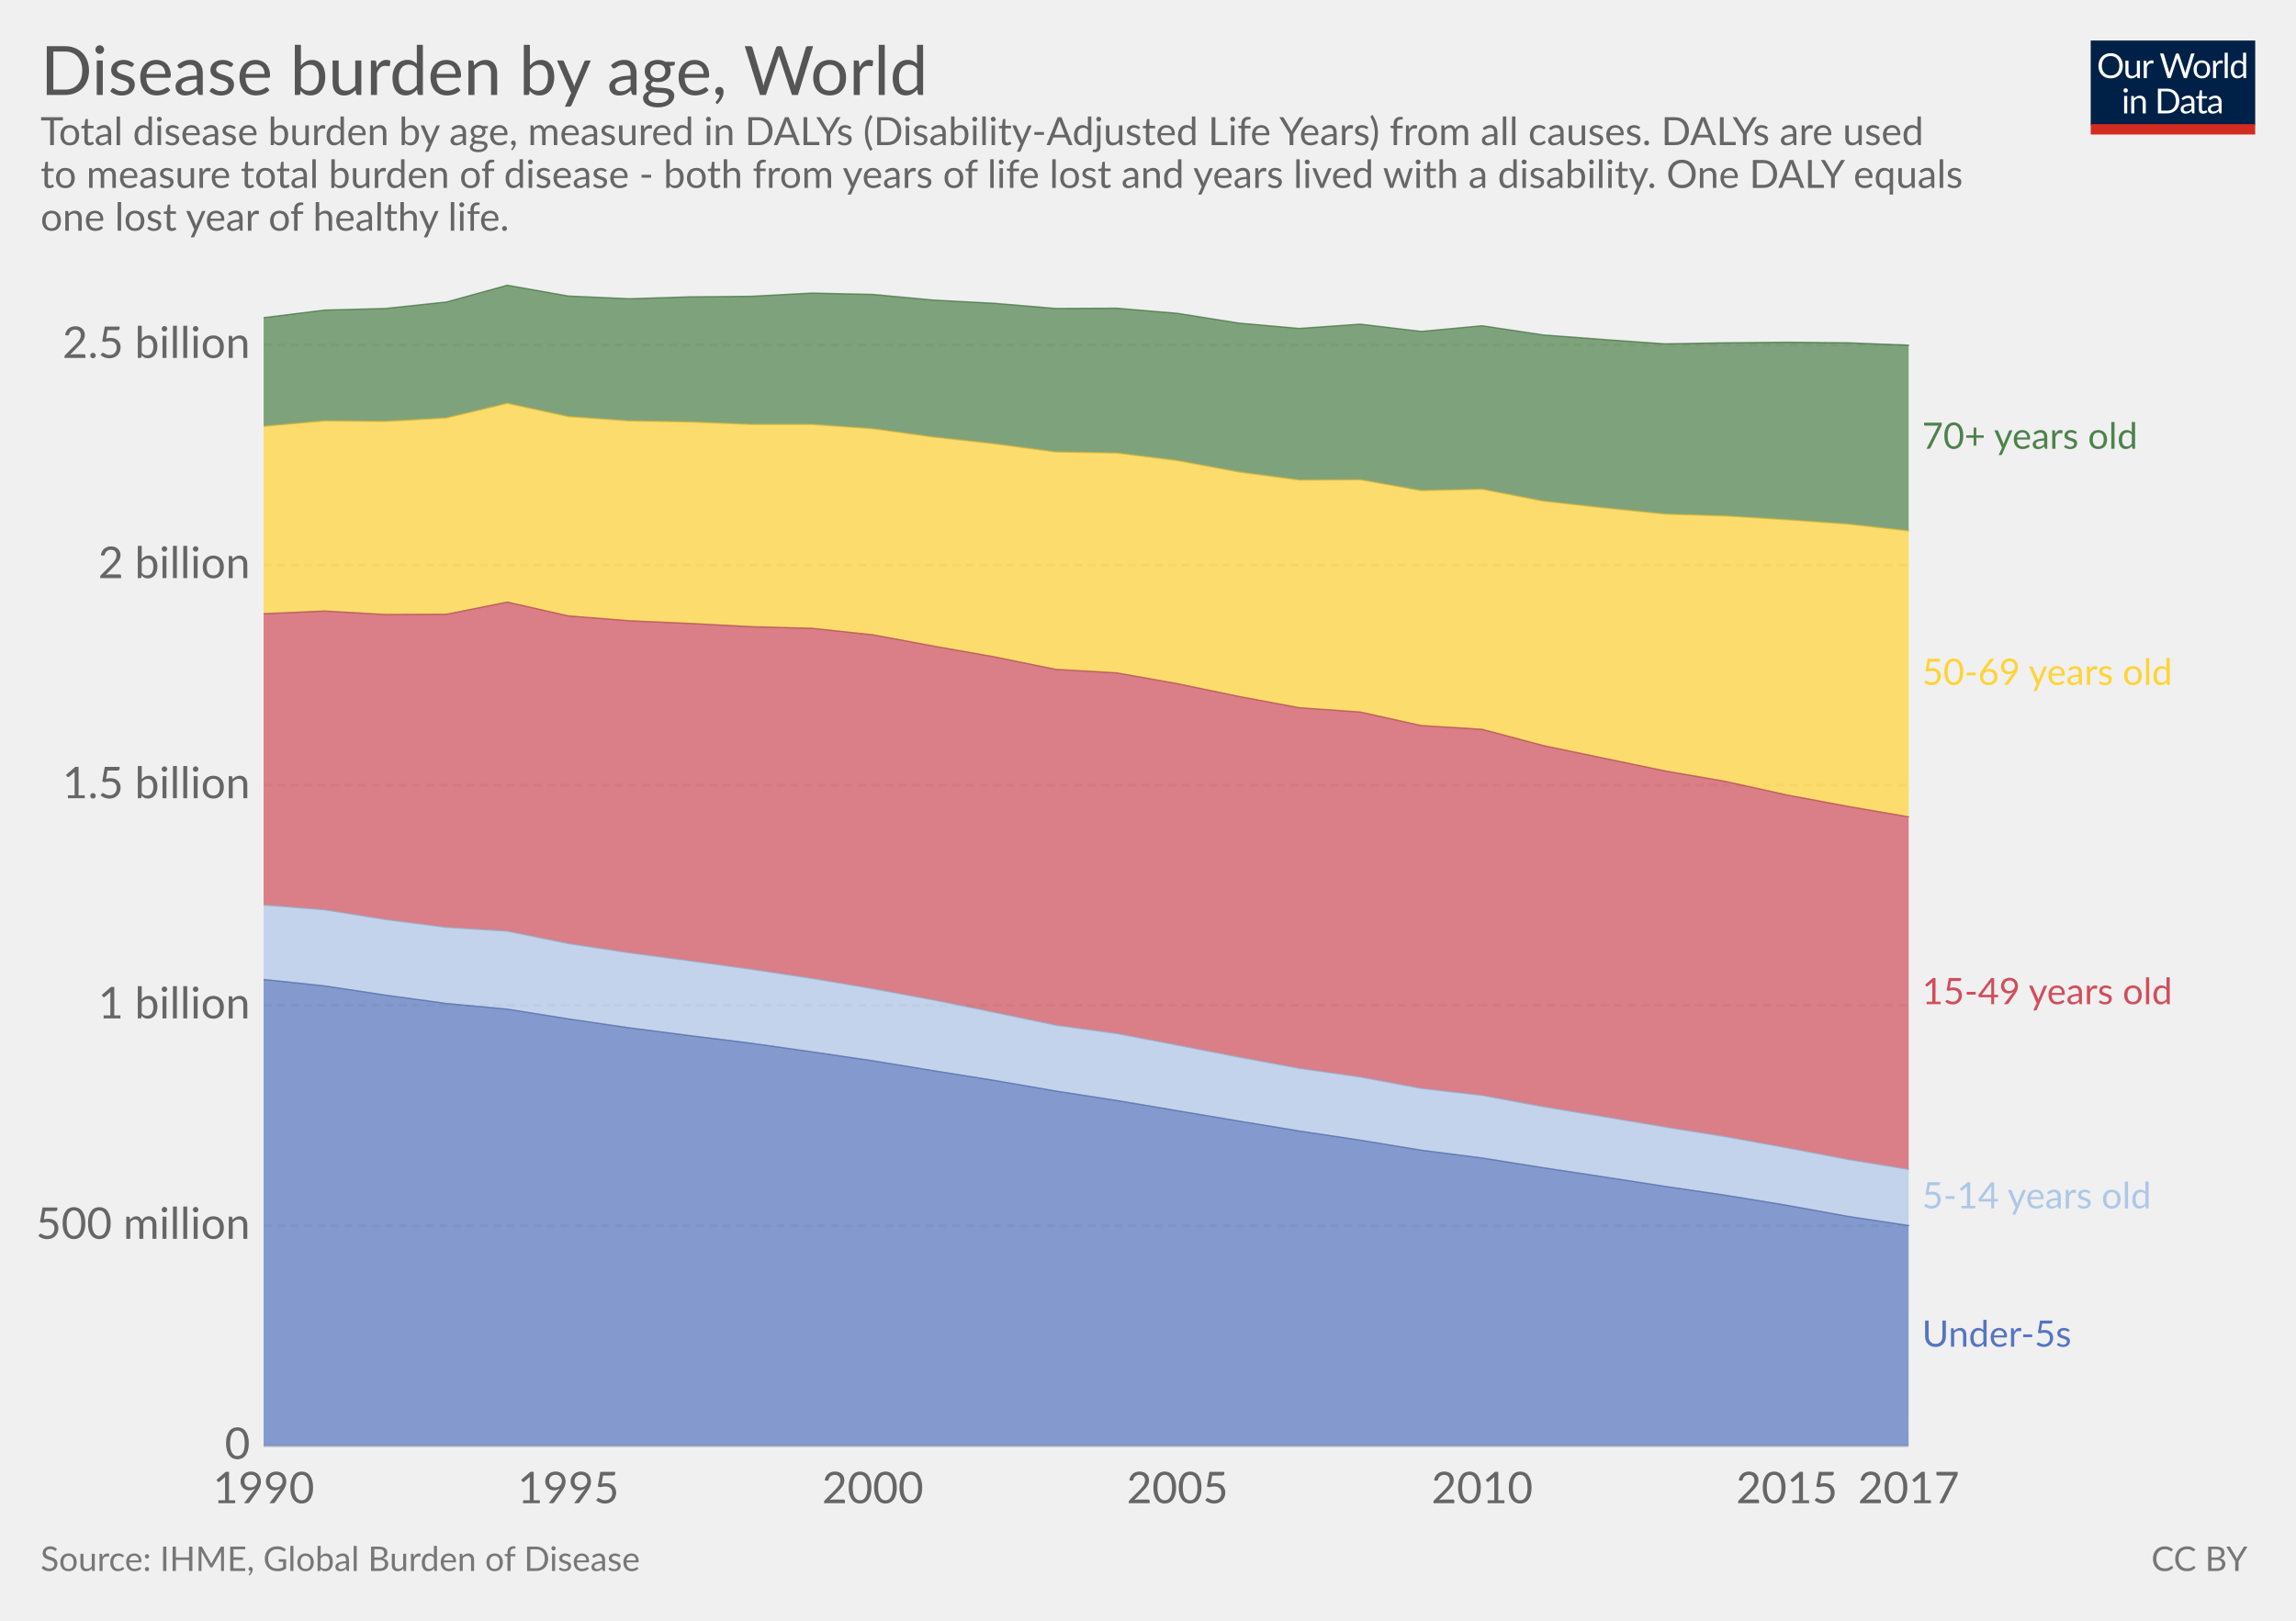
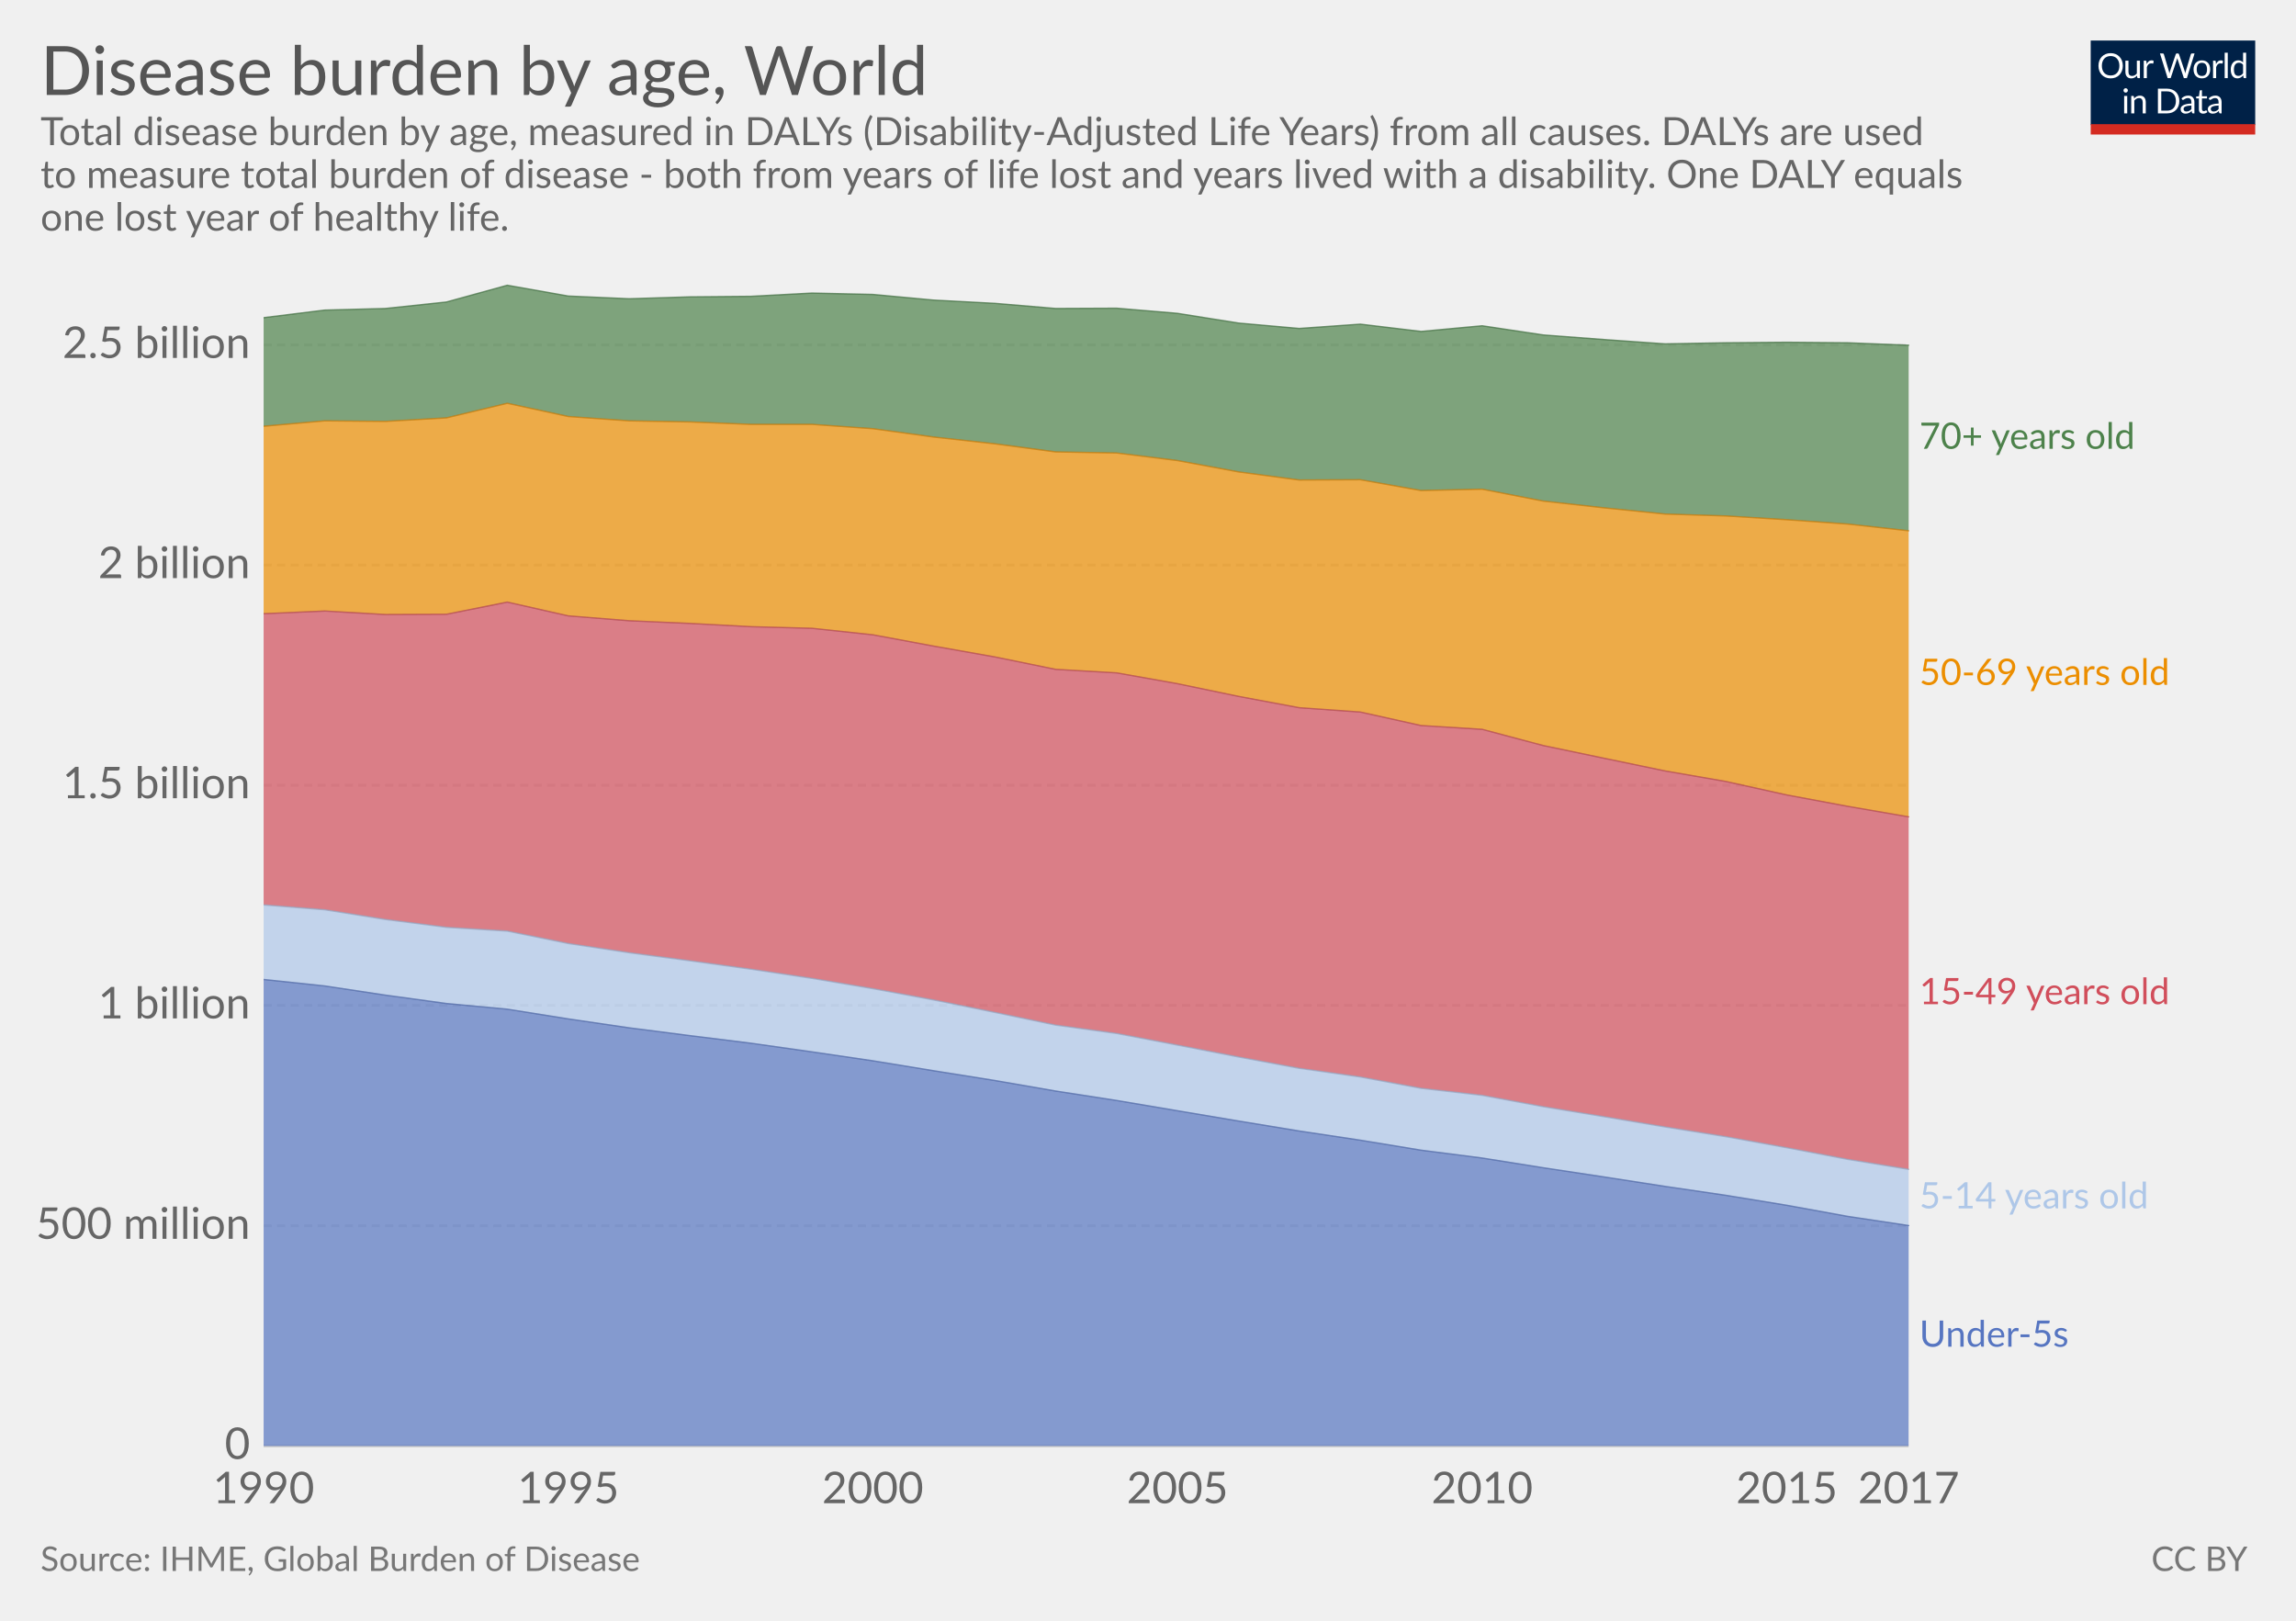
<svg xmlns="http://www.w3.org/2000/svg" version="1.1" style="font-family:Lato, 'Helvetica Neue', Helvetica, Arial, sans-serif;font-size:18px;background-color:white;text-rendering:optimizeLegibility;-webkit-font-smoothing:antialiased" width="850" height="600">
  <g class="HeaderView">
    <g transform="translate(774, 15) scale(0.29)">
      <svg width="210" height="120" viewBox="0 0 210 120" fill="none">
        <g clip-path="url(#clip0)">
          <path d="M0 0H210V107.89H0V0Z" fill="#002147" />
          <path d="M40.979 32.248C40.979 34.609 40.605 36.78 39.857 38.76C39.109 40.725 38.053 42.419 36.689 43.842C35.325 45.265 33.682 46.372 31.761 47.164C29.854 47.941 27.742 48.33 25.425 48.33C23.107 48.33 20.995 47.941 19.089 47.164C17.182 46.372 15.547 45.265 14.183 43.842C12.819 42.419 11.763 40.725 11.015 38.76C10.267 36.78 9.893 34.609 9.893 32.248C9.893 29.887 10.267 27.723 11.015 25.758C11.763 23.778 12.819 22.077 14.183 20.654C15.547 19.217 17.182 18.102 19.089 17.31C20.995 16.518 23.107 16.122 25.425 16.122C27.742 16.122 29.854 16.518 31.761 17.31C33.682 18.102 35.325 19.217 36.689 20.654C38.053 22.077 39.109 23.778 39.857 25.758C40.605 27.723 40.979 29.887 40.979 32.248ZM36.601 32.248C36.601 30.312 36.337 28.574 35.809 27.034C35.281 25.494 34.533 24.196 33.565 23.14C32.597 22.069 31.423 21.248 30.045 20.676C28.666 20.104 27.126 19.818 25.425 19.818C23.738 19.818 22.205 20.104 20.827 20.676C19.448 21.248 18.267 22.069 17.285 23.14C16.317 24.196 15.569 25.494 15.041 27.034C14.513 28.574 14.249 30.312 14.249 32.248C14.249 34.184 14.513 35.922 15.041 37.462C15.569 38.987 16.317 40.285 17.285 41.356C18.267 42.412 19.448 43.226 20.827 43.798C22.205 44.355 23.738 44.634 25.425 44.634C27.126 44.634 28.666 44.355 30.045 43.798C31.423 43.226 32.597 42.412 33.565 41.356C34.533 40.285 35.281 38.987 35.809 37.462C36.337 35.922 36.601 34.184 36.601 32.248ZM62.823 25.714V48H60.491C59.934 48 59.582 47.729 59.435 47.186L59.127 44.788C58.159 45.859 57.074 46.724 55.871 47.384C54.669 48.029 53.29 48.352 51.735 48.352C50.518 48.352 49.44 48.154 48.501 47.758C47.577 47.347 46.8 46.775 46.169 46.042C45.539 45.309 45.062 44.421 44.739 43.38C44.431 42.339 44.277 41.187 44.277 39.926V25.714H48.193V39.926C48.193 41.613 48.575 42.918 49.337 43.842C50.115 44.766 51.295 45.228 52.879 45.228C54.038 45.228 55.116 44.957 56.113 44.414C57.125 43.857 58.057 43.094 58.907 42.126V25.714H62.823ZM71.43 30.18C72.135 28.655 73 27.467 74.027 26.616C75.053 25.751 76.307 25.318 77.789 25.318C78.258 25.318 78.705 25.369 79.131 25.472C79.571 25.575 79.959 25.736 80.297 25.956L80.011 28.882C79.923 29.249 79.703 29.432 79.351 29.432C79.145 29.432 78.845 29.388 78.449 29.3C78.053 29.212 77.605 29.168 77.107 29.168C76.403 29.168 75.772 29.271 75.215 29.476C74.672 29.681 74.181 29.989 73.741 30.4C73.315 30.796 72.927 31.295 72.575 31.896C72.237 32.483 71.929 33.157 71.651 33.92V48H67.713V25.714H69.957C70.382 25.714 70.675 25.795 70.837 25.956C70.998 26.117 71.108 26.396 71.167 26.792L71.43 30.18ZM132.589 16.474L122.755 48H118.927L110.941 23.954C110.867 23.719 110.794 23.47 110.721 23.206C110.662 22.942 110.596 22.663 110.523 22.37C110.449 22.663 110.376 22.942 110.303 23.206C110.23 23.47 110.156 23.719 110.083 23.954L102.053 48H98.225L88.391 16.474H91.933C92.314 16.474 92.629 16.569 92.879 16.76C93.143 16.951 93.311 17.193 93.385 17.486L99.897 39.398C99.999 39.794 100.095 40.219 100.183 40.674C100.285 41.129 100.381 41.613 100.469 42.126C100.571 41.613 100.674 41.129 100.777 40.674C100.894 40.205 101.019 39.779 101.151 39.398L108.565 17.486C108.653 17.237 108.821 17.009 109.071 16.804C109.335 16.584 109.65 16.474 110.017 16.474H111.249C111.63 16.474 111.938 16.569 112.173 16.76C112.407 16.951 112.583 17.193 112.701 17.486L120.093 39.398C120.225 39.779 120.342 40.19 120.445 40.63C120.562 41.07 120.672 41.532 120.775 42.016C120.848 41.532 120.929 41.07 121.017 40.63C121.105 40.19 121.2 39.779 121.303 39.398L127.837 17.486C127.91 17.222 128.072 16.987 128.321 16.782C128.585 16.577 128.9 16.474 129.267 16.474H132.589ZM141.94 25.362C143.568 25.362 145.034 25.633 146.34 26.176C147.645 26.719 148.76 27.489 149.684 28.486C150.608 29.483 151.312 30.693 151.796 32.116C152.294 33.524 152.544 35.101 152.544 36.846C152.544 38.606 152.294 40.19 151.796 41.598C151.312 43.006 150.608 44.209 149.684 45.206C148.76 46.203 147.645 46.973 146.34 47.516C145.034 48.044 143.568 48.308 141.94 48.308C140.297 48.308 138.816 48.044 137.496 47.516C136.19 46.973 135.076 46.203 134.152 45.206C133.228 44.209 132.516 43.006 132.018 41.598C131.534 40.19 131.292 38.606 131.292 36.846C131.292 35.101 131.534 33.524 132.018 32.116C132.516 30.693 133.228 29.483 134.152 28.486C135.076 27.489 136.19 26.719 137.496 26.176C138.816 25.633 140.297 25.362 141.94 25.362ZM141.94 45.25C144.14 45.25 145.782 44.517 146.868 43.05C147.953 41.569 148.496 39.508 148.496 36.868C148.496 34.213 147.953 32.145 146.868 30.664C145.782 29.183 144.14 28.442 141.94 28.442C140.825 28.442 139.85 28.633 139.014 29.014C138.192 29.395 137.503 29.945 136.946 30.664C136.403 31.383 135.992 32.27 135.714 33.326C135.45 34.367 135.318 35.548 135.318 36.868C135.318 39.508 135.86 41.569 136.946 43.05C138.046 44.517 139.71 45.25 141.94 45.25ZM159.908 30.18C160.612 28.655 161.478 27.467 162.504 26.616C163.531 25.751 164.785 25.318 166.266 25.318C166.736 25.318 167.183 25.369 167.608 25.472C168.048 25.575 168.437 25.736 168.774 25.956L168.488 28.882C168.4 29.249 168.18 29.432 167.828 29.432C167.623 29.432 167.322 29.388 166.926 29.3C166.53 29.212 166.083 29.168 165.584 29.168C164.88 29.168 164.25 29.271 163.692 29.476C163.15 29.681 162.658 29.989 162.218 30.4C161.793 30.796 161.404 31.295 161.052 31.896C160.715 32.483 160.407 33.157 160.128 33.92V48H156.19V25.714H158.434C158.86 25.714 159.153 25.795 159.314 25.956C159.476 26.117 159.586 26.396 159.644 26.792L159.908 30.18ZM174.946 15.594V48H171.03V15.594H174.946ZM194.496 31.016C193.763 30.033 192.971 29.351 192.12 28.97C191.269 28.574 190.316 28.376 189.26 28.376C187.192 28.376 185.601 29.117 184.486 30.598C183.371 32.079 182.814 34.191 182.814 36.934C182.814 38.386 182.939 39.633 183.188 40.674C183.437 41.701 183.804 42.551 184.288 43.226C184.772 43.886 185.366 44.37 186.07 44.678C186.774 44.986 187.573 45.14 188.468 45.14C189.759 45.14 190.881 44.847 191.834 44.26C192.802 43.673 193.689 42.845 194.496 41.774V31.016ZM198.412 15.594V48H196.08C195.523 48 195.171 47.729 195.024 47.186L194.672 44.48C193.719 45.624 192.633 46.548 191.416 47.252C190.199 47.956 188.791 48.308 187.192 48.308C185.916 48.308 184.757 48.066 183.716 47.582C182.675 47.083 181.787 46.357 181.054 45.404C180.321 44.451 179.756 43.263 179.36 41.84C178.964 40.417 178.766 38.782 178.766 36.934C178.766 35.291 178.986 33.766 179.426 32.358C179.866 30.935 180.497 29.703 181.318 28.662C182.139 27.621 183.144 26.807 184.332 26.22C185.535 25.619 186.884 25.318 188.38 25.318C189.744 25.318 190.91 25.553 191.878 26.022C192.861 26.477 193.733 27.115 194.496 27.936V15.594H198.412ZM46.614 70.714V93H42.698V70.714H46.614ZM47.45 63.718C47.45 64.099 47.369 64.459 47.208 64.796C47.061 65.119 46.856 65.412 46.592 65.676C46.343 65.925 46.042 66.123 45.69 66.27C45.352 66.417 44.993 66.49 44.612 66.49C44.23 66.49 43.871 66.417 43.534 66.27C43.211 66.123 42.925 65.925 42.676 65.676C42.426 65.412 42.228 65.119 42.082 64.796C41.935 64.459 41.862 64.099 41.862 63.718C41.862 63.337 41.935 62.977 42.082 62.64C42.228 62.288 42.426 61.987 42.676 61.738C42.925 61.474 43.211 61.269 43.534 61.122C43.871 60.975 44.23 60.902 44.612 60.902C44.993 60.902 45.352 60.975 45.69 61.122C46.042 61.269 46.343 61.474 46.592 61.738C46.856 61.987 47.061 62.288 47.208 62.64C47.369 62.977 47.45 63.337 47.45 63.718ZM55.424 73.948C55.908 73.405 56.422 72.914 56.964 72.474C57.507 72.034 58.079 71.66 58.68 71.352C59.296 71.029 59.941 70.787 60.616 70.626C61.306 70.45 62.046 70.362 62.838 70.362C64.055 70.362 65.126 70.567 66.05 70.978C66.989 71.374 67.766 71.946 68.382 72.694C69.013 73.427 69.49 74.315 69.812 75.356C70.135 76.397 70.296 77.549 70.296 78.81V93H66.358V78.81C66.358 77.123 65.969 75.818 65.192 74.894C64.43 73.955 63.264 73.486 61.694 73.486C60.535 73.486 59.45 73.765 58.438 74.322C57.441 74.879 56.517 75.635 55.666 76.588V93H51.728V70.714H54.082C54.639 70.714 54.984 70.985 55.116 71.528L55.424 73.948ZM113.129 77.248C113.129 79.609 112.755 81.758 112.007 83.694C111.259 85.63 110.203 87.287 108.839 88.666C107.475 90.045 105.832 91.115 103.911 91.878C102.004 92.626 99.892 93 97.575 93H85.805V61.474H97.575C99.892 61.474 102.004 61.855 103.911 62.618C105.832 63.366 107.475 64.437 108.839 65.83C110.203 67.209 111.259 68.866 112.007 70.802C112.755 72.738 113.129 74.887 113.129 77.248ZM108.751 77.248C108.751 75.312 108.487 73.581 107.959 72.056C107.431 70.531 106.683 69.24 105.715 68.184C104.747 67.128 103.574 66.321 102.195 65.764C100.816 65.207 99.276 64.928 97.575 64.928H90.073V89.546H97.575C99.276 89.546 100.816 89.267 102.195 88.71C103.574 88.153 104.747 87.353 105.715 86.312C106.683 85.256 107.431 83.965 107.959 82.44C108.487 80.915 108.751 79.184 108.751 77.248ZM128.553 82.968C126.749 83.027 125.209 83.173 123.933 83.408C122.672 83.628 121.638 83.921 120.831 84.288C120.039 84.655 119.46 85.087 119.093 85.586C118.741 86.085 118.565 86.642 118.565 87.258C118.565 87.845 118.661 88.351 118.851 88.776C119.042 89.201 119.299 89.553 119.621 89.832C119.959 90.096 120.347 90.294 120.787 90.426C121.242 90.543 121.726 90.602 122.239 90.602C122.929 90.602 123.559 90.536 124.131 90.404C124.703 90.257 125.239 90.052 125.737 89.788C126.251 89.524 126.735 89.209 127.189 88.842C127.659 88.475 128.113 88.057 128.553 87.588V82.968ZM115.903 73.86C117.135 72.672 118.463 71.785 119.885 71.198C121.308 70.611 122.885 70.318 124.615 70.318C125.862 70.318 126.969 70.523 127.937 70.934C128.905 71.345 129.719 71.917 130.379 72.65C131.039 73.383 131.538 74.271 131.875 75.312C132.213 76.353 132.381 77.497 132.381 78.744V93H130.643C130.262 93 129.969 92.941 129.763 92.824C129.558 92.692 129.397 92.443 129.279 92.076L128.839 89.964C128.253 90.507 127.681 90.991 127.123 91.416C126.566 91.827 125.979 92.179 125.363 92.472C124.747 92.751 124.087 92.963 123.383 93.11C122.694 93.271 121.924 93.352 121.073 93.352C120.208 93.352 119.394 93.235 118.631 93C117.869 92.751 117.201 92.384 116.629 91.9C116.072 91.416 115.625 90.807 115.287 90.074C114.965 89.326 114.803 88.446 114.803 87.434C114.803 86.554 115.045 85.711 115.529 84.904C116.013 84.083 116.798 83.357 117.883 82.726C118.969 82.095 120.384 81.582 122.129 81.186C123.875 80.775 126.016 80.541 128.553 80.482V78.744C128.553 77.013 128.179 75.708 127.431 74.828C126.683 73.933 125.591 73.486 124.153 73.486C123.185 73.486 122.371 73.611 121.711 73.86C121.066 74.095 120.501 74.366 120.017 74.674C119.548 74.967 119.137 75.239 118.785 75.488C118.448 75.723 118.111 75.84 117.773 75.84C117.509 75.84 117.282 75.774 117.091 75.642C116.901 75.495 116.739 75.319 116.607 75.114L115.903 73.86ZM143.568 93.352C141.808 93.352 140.451 92.861 139.498 91.878C138.559 90.895 138.09 89.48 138.09 87.632V73.992H135.406C135.171 73.992 134.973 73.926 134.812 73.794C134.65 73.647 134.57 73.427 134.57 73.134V71.572L138.222 71.11L139.124 64.224C139.168 64.004 139.263 63.828 139.41 63.696C139.571 63.549 139.776 63.476 140.026 63.476H142.006V71.154H148.452V73.992H142.006V87.368C142.006 88.307 142.233 89.003 142.688 89.458C143.142 89.913 143.729 90.14 144.448 90.14C144.858 90.14 145.21 90.089 145.504 89.986C145.812 89.869 146.076 89.744 146.296 89.612C146.516 89.48 146.699 89.363 146.846 89.26C147.007 89.143 147.146 89.084 147.264 89.084C147.469 89.084 147.652 89.209 147.814 89.458L148.958 91.328C148.283 91.959 147.469 92.457 146.516 92.824C145.562 93.176 144.58 93.352 143.568 93.352ZM163.253 82.968C161.449 83.027 159.909 83.173 158.633 83.408C157.372 83.628 156.338 83.921 155.531 84.288C154.739 84.655 154.16 85.087 153.793 85.586C153.441 86.085 153.265 86.642 153.265 87.258C153.265 87.845 153.36 88.351 153.551 88.776C153.742 89.201 153.998 89.553 154.321 89.832C154.658 90.096 155.047 90.294 155.487 90.426C155.942 90.543 156.426 90.602 156.939 90.602C157.628 90.602 158.259 90.536 158.831 90.404C159.403 90.257 159.938 90.052 160.437 89.788C160.95 89.524 161.434 89.209 161.889 88.842C162.358 88.475 162.813 88.057 163.253 87.588V82.968ZM150.603 73.86C151.835 72.672 153.162 71.785 154.585 71.198C156.008 70.611 157.584 70.318 159.315 70.318C160.562 70.318 161.669 70.523 162.637 70.934C163.605 71.345 164.419 71.917 165.079 72.65C165.739 73.383 166.238 74.271 166.575 75.312C166.912 76.353 167.081 77.497 167.081 78.744V93H165.343C164.962 93 164.668 92.941 164.463 92.824C164.258 92.692 164.096 92.443 163.979 92.076L163.539 89.964C162.952 90.507 162.38 90.991 161.823 91.416C161.266 91.827 160.679 92.179 160.063 92.472C159.447 92.751 158.787 92.963 158.083 93.11C157.394 93.271 156.624 93.352 155.773 93.352C154.908 93.352 154.094 93.235 153.331 93C152.568 92.751 151.901 92.384 151.329 91.9C150.772 91.416 150.324 90.807 149.987 90.074C149.664 89.326 149.503 88.446 149.503 87.434C149.503 86.554 149.745 85.711 150.229 84.904C150.713 84.083 151.498 83.357 152.583 82.726C153.668 82.095 155.084 81.582 156.829 81.186C158.574 80.775 160.716 80.541 163.253 80.482V78.744C163.253 77.013 162.879 75.708 162.131 74.828C161.383 73.933 160.29 73.486 158.853 73.486C157.885 73.486 157.071 73.611 156.411 73.86C155.766 74.095 155.201 74.366 154.717 74.674C154.248 74.967 153.837 75.239 153.485 75.488C153.148 75.723 152.81 75.84 152.473 75.84C152.209 75.84 151.982 75.774 151.791 75.642C151.6 75.495 151.439 75.319 151.307 75.114L150.603 73.86Z" fill="white" />
          <rect y="106.789" width="210" height="13.211" fill="#D42B21" />
        </g>
        <defs>
          <clipPath id="clip0">
            <rect width="210" height="120" fill="white" />
          </clipPath>
        </defs>
      </svg>
    </g>
    <a href="https://ourworldindata.org/grapher/disease-burden-by-age" target="_blank">
      <text font-size="25.20" x="15.0" y="35.2" fill="#555">
        <tspan x="15" y="35.16">Disease burden by age, World</tspan>
      </text>
    </a>
    <text font-size="14.40" x="15.0" y="53.7" fill="#666">
      <tspan x="15" y="53.72">Total disease burden by age, measured in DALYs (Disability-Adjusted Life Years) from all causes. DALYs are used</tspan>
      <tspan x="15" y="69.56">to measure total burden of disease - both from years of life lost and years lived with a disability. One DALY equals</tspan>
      <tspan x="15" y="85.4">one lost year of healthy life.</tspan>
    </text>
  </g>
  <g class="StackedArea">
    <defs>
-       <clipPath id="boundsClip-368">
+       <clipPath id="boundsClip-5">
        <rect x="97.598" y="0" width="820" height="901.8" />
      </clipPath>
    </defs>
    <g class="AxisBoxView">
      <g class="HorizontalAxis">
        <text x="97.6" y="556.5" fill="#666" text-anchor="middle" font-size="16.2">1990</text>
        <text x="210.4" y="556.5" fill="#666" text-anchor="middle" font-size="16.2">1995</text>
        <text x="323.1" y="556.5" fill="#666" text-anchor="middle" font-size="16.2">2000</text>
        <text x="435.9" y="556.5" fill="#666" text-anchor="middle" font-size="16.2">2005</text>
        <text x="548.7" y="556.5" fill="#666" text-anchor="middle" font-size="16.2">2010</text>
        <text x="661.5" y="556.5" fill="#666" text-anchor="middle" font-size="16.2">2015</text>
        <text x="706.6" y="556.5" fill="#666" text-anchor="middle" font-size="16.2">2017</text>
      </g>
      <g class="VerticalAxis">
        <text x="92.60" y="535.3" fill="#666" dominant-baseline="middle" text-anchor="end" font-size="16.2">0</text>
        <text x="92.60" y="453.8" fill="#666" dominant-baseline="middle" text-anchor="end" font-size="16.2">500 million</text>
        <text x="92.60" y="372.2" fill="#666" dominant-baseline="middle" text-anchor="end" font-size="16.2">1 billion</text>
        <text x="92.60" y="290.7" fill="#666" dominant-baseline="middle" text-anchor="end" font-size="16.2">1.5 billion</text>
        <text x="92.60" y="209.2" fill="#666" dominant-baseline="middle" text-anchor="end" font-size="16.2">2 billion</text>
        <text x="92.60" y="127.7" fill="#666" dominant-baseline="middle" text-anchor="end" font-size="16.2">2.5 billion</text>
      </g>
      <g class="AxisGridLines">
        <line x1="97.60" y1="535.3" x2="706.58" y2="535.3" stroke="#ccc" />
        <line x1="97.60" y1="453.8" x2="706.58" y2="453.8" stroke="#ddd" stroke-dasharray="3,2" />
        <line x1="97.60" y1="372.2" x2="706.58" y2="372.2" stroke="#ddd" stroke-dasharray="3,2" />
        <line x1="97.60" y1="290.7" x2="706.58" y2="290.7" stroke="#ddd" stroke-dasharray="3,2" />
        <line x1="97.60" y1="209.2" x2="706.58" y2="209.2" stroke="#ddd" stroke-dasharray="3,2" />
        <line x1="97.60" y1="127.7" x2="706.58" y2="127.7" stroke="#ddd" stroke-dasharray="3,2" />
      </g>
    </g>
-     <g clip-path="url(#boundsClip-368)">
-       <g class="HeightedLegend">
+     <g clip-path="url(#boundsClip-5)">
+       <g class="HeightedLegend" style="cursor:default">
        <g class="legendMark">
          <rect x="706.58" y="155.35" width="116.675" height="13.5" fill="#fff" opacity="0" />
-           <text font-size="13.50" x="711.6" y="166.2" fill="#4d824b">
-             <tspan x="711.58" y="166.15">70+ years old</tspan>
+           <text font-size="13.50" x="710.6" y="166.2" fill="#4d824b">
+             <tspan x="710.58" y="166.15">70+ years old</tspan>
          </text>
        </g>
        <g class="legendMark">
          <rect x="706.58" y="242.75" width="128.42" height="13.5" fill="#fff" opacity="0" />
-           <text font-size="13.50" x="711.6" y="253.6" fill="#ffd336">
-             <tspan x="711.58" y="253.55">50-69 years old</tspan>
+           <text font-size="13.50" x="710.6" y="253.6" fill="#ec8e00">
+             <tspan x="710.58" y="253.55">50-69 years old</tspan>
          </text>
        </g>
        <g class="legendMark">
          <rect x="706.58" y="360.95" width="128.42" height="13.5" fill="#fff" opacity="0" />
-           <text font-size="13.50" x="711.6" y="371.8" fill="#d14e5b">
-             <tspan x="711.58" y="371.75">15-49 years old</tspan>
+           <text font-size="13.50" x="710.6" y="371.8" fill="#d14e5b">
+             <tspan x="710.58" y="371.75">15-49 years old</tspan>
          </text>
        </g>
        <g class="legendMark">
          <rect x="706.58" y="436.55" width="120.86" height="13.5" fill="#fff" opacity="0" />
-           <text font-size="13.50" x="711.6" y="447.4" fill="#aec7e8">
-             <tspan x="711.58" y="447.35">5-14 years old</tspan>
+           <text font-size="13.50" x="710.6" y="447.4" fill="#aec7e8">
+             <tspan x="710.58" y="447.35">5-14 years old</tspan>
          </text>
        </g>
        <g class="legendMark">
          <rect x="706.58" y="487.75" width="90.62" height="13.5" fill="#fff" opacity="0" />
-           <text font-size="13.50" x="711.6" y="498.6" fill="#5675c1">
-             <tspan x="711.58" y="498.55">Under-5s</tspan>
+           <text font-size="13.50" x="710.6" y="498.6" fill="#5675c1">
+             <tspan x="710.58" y="498.55">Under-5s</tspan>
          </text>
        </g>
      </g>
      <g class="Areas">
        <rect x="97.598" y="105.6" width="608.982" height="429.7" opacity="0" fill="rgba(255,255,255,0)" />
        <path class="World_0-area" stroke-linecap="round" d="M97.6 362.6L120.2 365L142.7 368.4L165.3 371.5L187.8 373.6L210.4 377.2L232.9 380.5L255.5 383.4L278 386.2L300.6 389.4L323.1 392.7L345.7 396.4L368.3 400L390.8 403.9L413.4 407.4L435.9 411.2L458.5 415L481 418.7L503.6 422.1L526.1 425.8L548.7 428.7L571.3 432.3L593.8 435.7L616.4 439.2L638.9 442.5L661.5 446.2L684 450.3L706.6 453.7L706.58 535.3L97.598 535.3" fill="#5675c1" fill-opacity="0.7" />
        <path class="World_1-area" stroke-linecap="round" d="M97.6 335L120.2 336.8L142.7 340.4L165.3 343.3L187.8 344.7L210.4 349.3L232.9 352.7L255.5 355.7L278 358.8L300.6 362.2L323.1 366L345.7 370.2L368.3 374.8L390.8 379.5L413.4 382.6L435.9 386.9L458.5 391.3L481 395.5L503.6 398.7L526.1 402.9L548.7 405.5L571.3 409.7L593.8 413.4L616.4 417.2L638.9 420.8L661.5 424.9L684 429.2L706.6 432.9L706.6 453.7L684 450.3L661.5 446.2L638.9 442.5L616.4 439.2L593.8 435.7L571.3 432.3L548.7 428.7L526.1 425.8L503.6 422.1L481 418.7L458.5 415L435.9 411.2L413.4 407.4L390.8 403.9L368.3 400L345.7 396.4L323.1 392.7L300.6 389.4L278 386.2L255.5 383.4L232.9 380.5L210.4 377.2L187.8 373.6L165.3 371.5L142.7 368.4L120.2 365L97.6 362.6" fill="#aec7e8" fill-opacity="0.7" />
        <path class="World_2-area" stroke-linecap="round" d="M97.6 227.2L120.2 226.2L142.7 227.5L165.3 227.4L187.8 222.9L210.4 228L232.9 229.8L255.5 230.8L278 232L300.6 232.6L323.1 235L345.7 239.2L368.3 243.2L390.8 247.8L413.4 249.1L435.9 253.1L458.5 257.8L481 262L503.6 263.6L526.1 268.6L548.7 270L571.3 276L593.8 280.7L616.4 285.4L638.9 289.3L661.5 294.3L684 298.5L706.6 302.4L706.6 432.9L684 429.2L661.5 424.9L638.9 420.8L616.4 417.2L593.8 413.4L571.3 409.7L548.7 405.5L526.1 402.9L503.6 398.7L481 395.5L458.5 391.3L435.9 386.9L413.4 382.6L390.8 379.5L368.3 374.8L345.7 370.2L323.1 366L300.6 362.2L278 358.8L255.5 355.7L232.9 352.7L210.4 349.3L187.8 344.7L165.3 343.3L142.7 340.4L120.2 336.8L97.6 335" fill="#d14e5b" fill-opacity="0.7" />
-         <path class="World_3-area" stroke-linecap="round" d="M97.6 157.8L120.2 155.8L142.7 156L165.3 154.7L187.8 149.3L210.4 154.2L232.9 155.8L255.5 156.2L278 157.1L300.6 157.1L323.1 158.7L345.7 161.8L368.3 164.3L390.8 167.3L413.4 167.7L435.9 170.5L458.5 174.7L481 177.7L503.6 177.6L526.1 181.6L548.7 181.1L571.3 185.5L593.8 188L616.4 190.3L638.9 191L661.5 192.4L684 194L706.6 196.5L706.6 302.4L684 298.5L661.5 294.3L638.9 289.3L616.4 285.4L593.8 280.7L571.3 276L548.7 270L526.1 268.6L503.6 263.6L481 262L458.5 257.8L435.9 253.1L413.4 249.1L390.8 247.8L368.3 243.2L345.7 239.2L323.1 235L300.6 232.6L278 232L255.5 230.8L232.9 229.8L210.4 228L187.8 222.9L165.3 227.4L142.7 227.5L120.2 226.2L97.6 227.2" fill="#ffd336" fill-opacity="0.7" />
+         <path class="World_3-area" stroke-linecap="round" d="M97.6 157.8L120.2 155.8L142.7 156L165.3 154.7L187.8 149.3L210.4 154.2L232.9 155.8L255.5 156.2L278 157.1L300.6 157.1L323.1 158.7L345.7 161.8L368.3 164.3L390.8 167.3L413.4 167.7L435.9 170.5L458.5 174.7L481 177.7L503.6 177.6L526.1 181.6L548.7 181.1L571.3 185.5L593.8 188L616.4 190.3L638.9 191L661.5 192.4L684 194L706.6 196.5L706.6 302.4L684 298.5L661.5 294.3L638.9 289.3L616.4 285.4L593.8 280.7L571.3 276L548.7 270L526.1 268.6L503.6 263.6L481 262L458.5 257.8L435.9 253.1L413.4 249.1L390.8 247.8L368.3 243.2L345.7 239.2L323.1 235L300.6 232.6L278 232L255.5 230.8L232.9 229.8L210.4 228L187.8 222.9L165.3 227.4L142.7 227.5L120.2 226.2L97.6 227.2" fill="#ec8e00" fill-opacity="0.7" />
        <path class="World_4-area" stroke-linecap="round" d="M97.6 117.6L120.2 114.8L142.7 114.2L165.3 111.8L187.8 105.6L210.4 109.6L232.9 110.6L255.5 109.9L278 109.7L300.6 108.5L323.1 109L345.7 111.1L368.3 112.3L390.8 114.2L413.4 114.1L435.9 116L458.5 119.6L481 121.6L503.6 120L526.1 122.7L548.7 120.6L571.3 124L593.8 125.7L616.4 127.3L638.9 126.9L661.5 126.7L684 126.9L706.6 127.8L706.6 196.5L684 194L661.5 192.4L638.9 191L616.4 190.3L593.8 188L571.3 185.5L548.7 181.1L526.1 181.6L503.6 177.6L481 177.7L458.5 174.7L435.9 170.5L413.4 167.7L390.8 167.3L368.3 164.3L345.7 161.8L323.1 158.7L300.6 157.1L278 157.1L255.5 156.2L232.9 155.8L210.4 154.2L187.8 149.3L165.3 154.7L142.7 156L120.2 155.8L97.6 157.8" fill="#4d824b" fill-opacity="0.7" />
        <path class="World_0-border" stroke-linecap="round" d="M97.6 362.6L120.2 365L142.7 368.4L165.3 371.5L187.8 373.6L210.4 377.2L232.9 380.5L255.5 383.4L278 386.2L300.6 389.4L323.1 392.7L345.7 396.4L368.3 400L390.8 403.9L413.4 407.4L435.9 411.2L458.5 415L481 418.7L503.6 422.1L526.1 425.8L548.7 428.7L571.3 432.3L593.8 435.7L616.4 439.2L638.9 442.5L661.5 446.2L684 450.3L706.6 453.7" stroke="rgb(72, 98, 161)" stroke-opacity="0.7" stroke-width="0.5" fill="none" />
        <path class="World_1-border" stroke-linecap="round" d="M97.6 335L120.2 336.8L142.7 340.4L165.3 343.3L187.8 344.7L210.4 349.3L232.9 352.7L255.5 355.7L278 358.8L300.6 362.2L323.1 366L345.7 370.2L368.3 374.8L390.8 379.5L413.4 382.6L435.9 386.9L458.5 391.3L481 395.5L503.6 398.7L526.1 402.9L548.7 405.5L571.3 409.7L593.8 413.4L616.4 417.2L638.9 420.8L661.5 424.9L684 429.2L706.6 432.9" stroke="rgb(146, 166, 194)" stroke-opacity="0.7" stroke-width="0.5" fill="none" />
        <path class="World_2-border" stroke-linecap="round" d="M97.6 227.2L120.2 226.2L142.7 227.5L165.3 227.4L187.8 222.9L210.4 228L232.9 229.8L255.5 230.8L278 232L300.6 232.6L323.1 235L345.7 239.2L368.3 243.2L390.8 247.8L413.4 249.1L435.9 253.1L458.5 257.8L481 262L503.6 263.6L526.1 268.6L548.7 270L571.3 276L593.8 280.7L616.4 285.4L638.9 289.3L661.5 294.3L684 298.5L706.6 302.4" stroke="rgb(175, 65, 76)" stroke-opacity="0.7" stroke-width="0.5" fill="none" />
-         <path class="World_3-border" stroke-linecap="round" d="M97.6 157.8L120.2 155.8L142.7 156L165.3 154.7L187.8 149.3L210.4 154.2L232.9 155.8L255.5 156.2L278 157.1L300.6 157.1L323.1 158.7L345.7 161.8L368.3 164.3L390.8 167.3L413.4 167.7L435.9 170.5L458.5 174.7L481 177.7L503.6 177.6L526.1 181.6L548.7 181.1L571.3 185.5L593.8 188L616.4 190.3L638.9 191L661.5 192.4L684 194L706.6 196.5" stroke="rgb(213, 177, 45)" stroke-opacity="0.7" stroke-width="0.5" fill="none" />
+         <path class="World_3-border" stroke-linecap="round" d="M97.6 157.8L120.2 155.8L142.7 156L165.3 154.7L187.8 149.3L210.4 154.2L232.9 155.8L255.5 156.2L278 157.1L300.6 157.1L323.1 158.7L345.7 161.8L368.3 164.3L390.8 167.3L413.4 167.7L435.9 170.5L458.5 174.7L481 177.7L503.6 177.6L526.1 181.6L548.7 181.1L571.3 185.5L593.8 188L616.4 190.3L638.9 191L661.5 192.4L684 194L706.6 196.5" stroke="rgb(197, 119, 0)" stroke-opacity="0.7" stroke-width="0.5" fill="none" />
        <path class="World_4-border" stroke-linecap="round" d="M97.6 117.6L120.2 114.8L142.7 114.2L165.3 111.8L187.8 105.6L210.4 109.6L232.9 110.6L255.5 109.9L278 109.7L300.6 108.5L323.1 109L345.7 111.1L368.3 112.3L390.8 114.2L413.4 114.1L435.9 116L458.5 119.6L481 121.6L503.6 120L526.1 122.7L548.7 120.6L571.3 124L593.8 125.7L616.4 127.3L638.9 126.9L661.5 126.7L684 126.9L706.6 127.8" stroke="rgb(64, 109, 63)" stroke-opacity="0.7" stroke-width="0.5" fill="none" />
      </g>
    </g>
  </g>
  <g class="SourcesFooter" style="fill:#777">
    <g class="clickable" style="fill:#777">
      <text font-size="12.60" x="15.0" y="581.6">
        <tspan x="15" y="581.58">Source: IHME, Global Burden of Disease</tspan>
      </text>
    </g>
    <text font-size="12.60" x="796.4" y="581.6">
      <tspan x="796.444" y="581.58">
        <a style="fill: #777;" class="cclogo" href="http://creativecommons.org/licenses/by/4.0/deed.en_US" target="_blank">CC BY</a>
      </tspan>
    </text>
  </g>
</svg>
